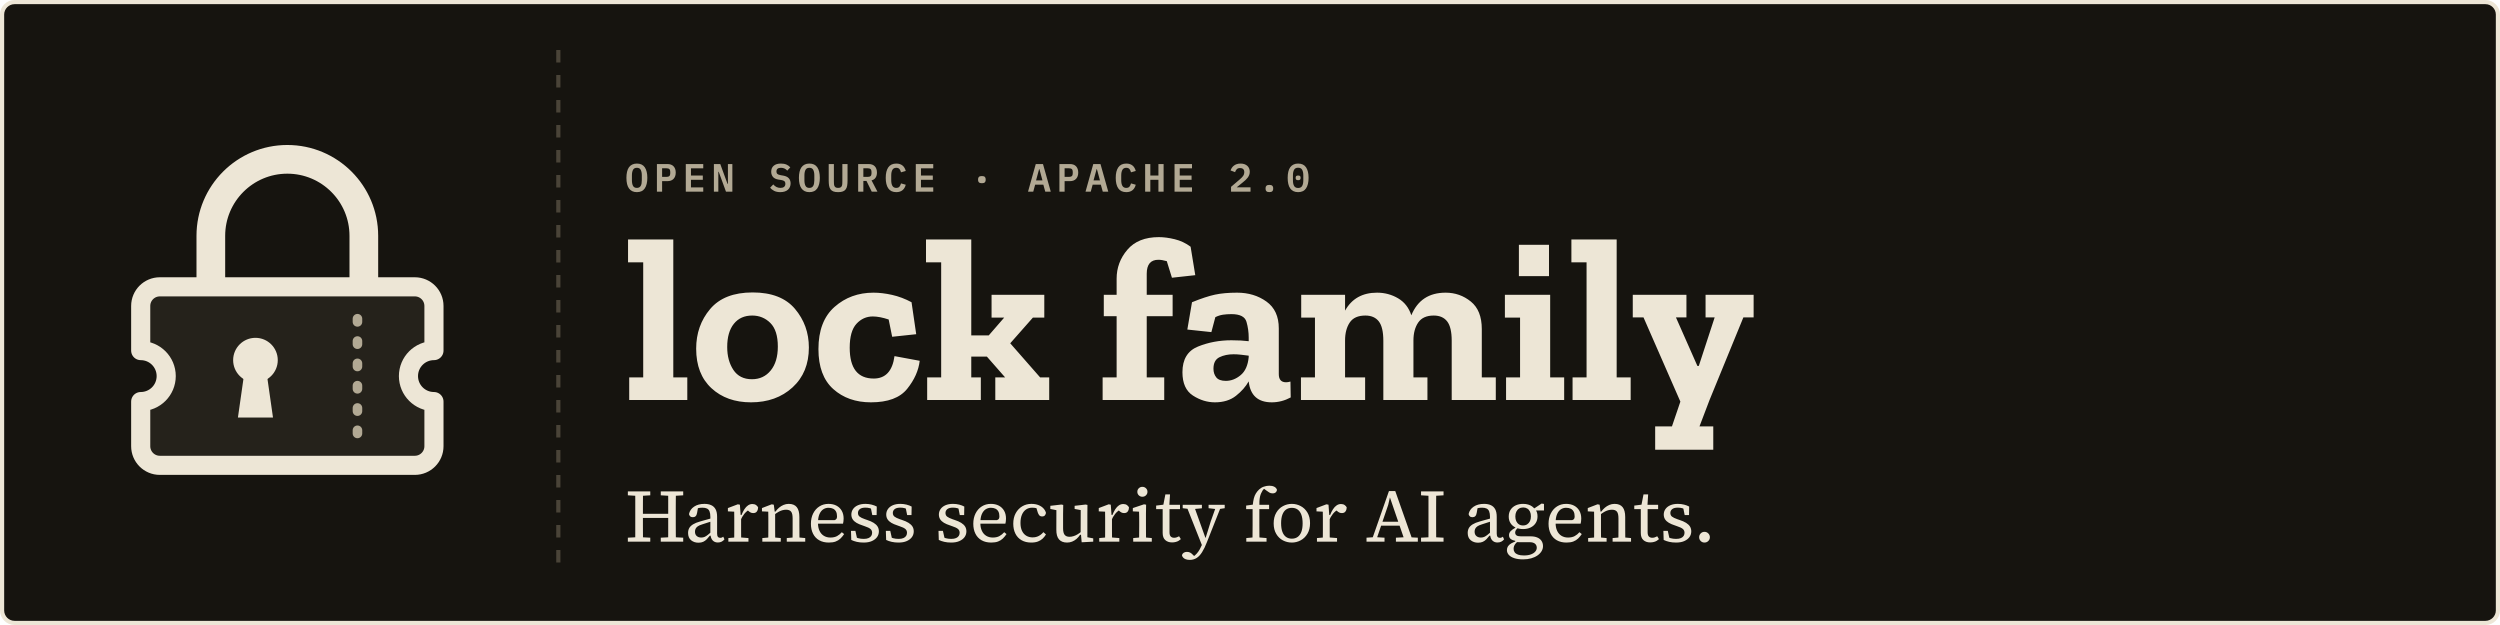
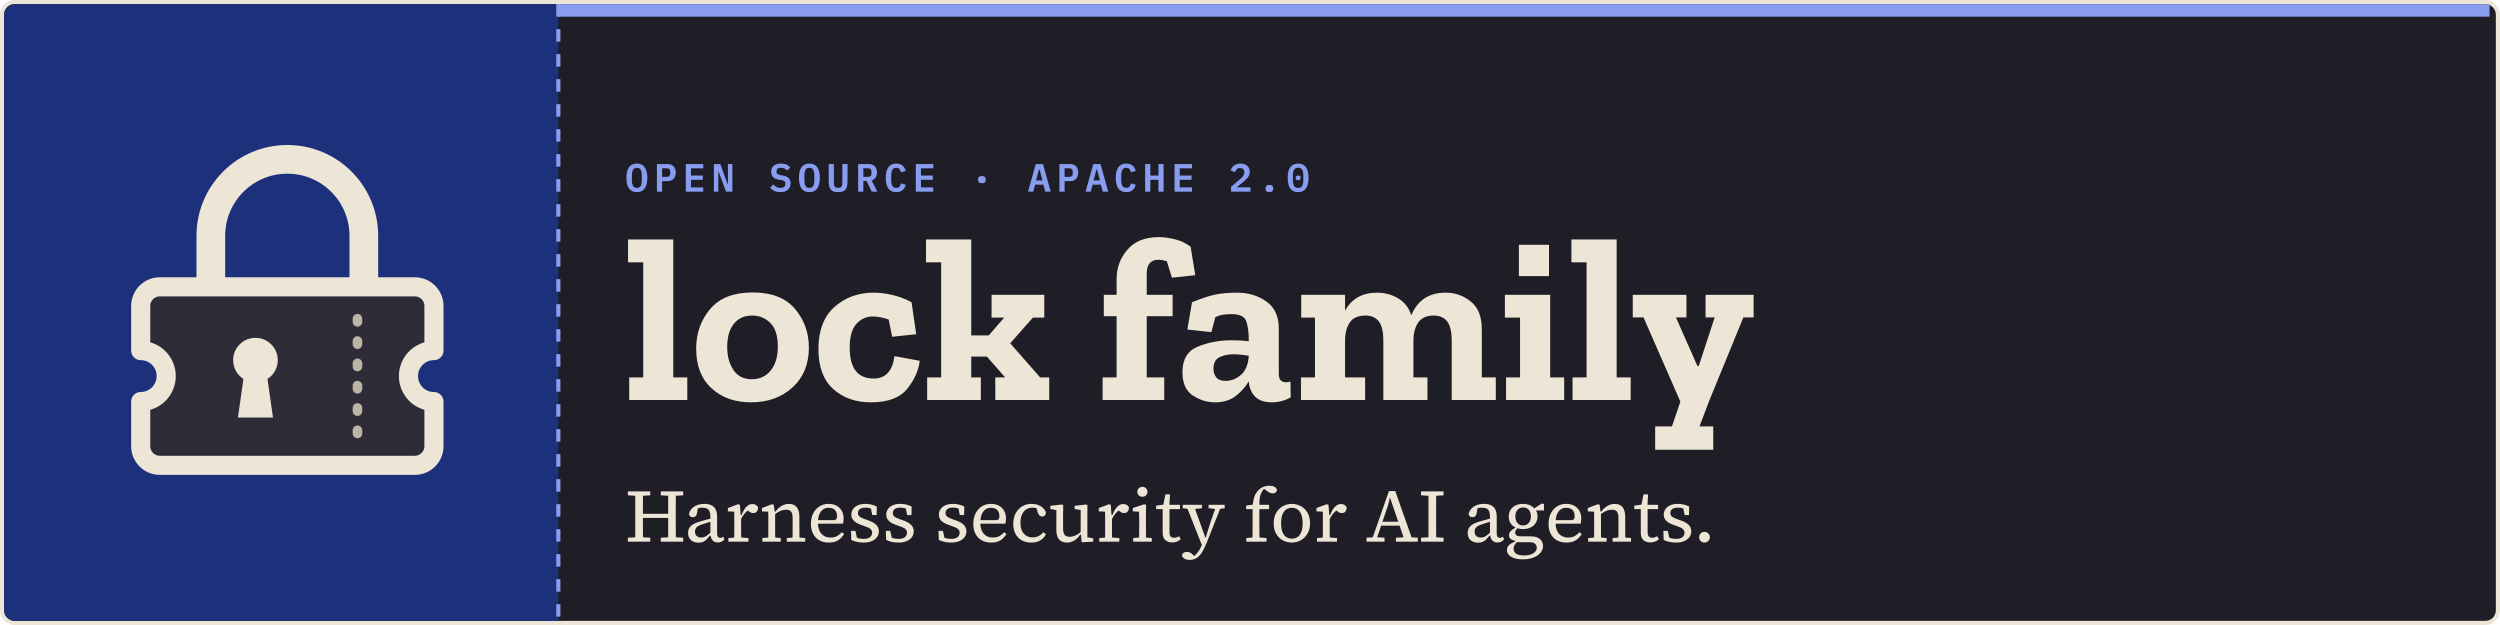
<svg xmlns="http://www.w3.org/2000/svg" viewBox="0 0 1200 300" width="1200" height="300" role="img" aria-label="lock family: Harness security for AI agents.">
-   <style>.lg .i{stroke:#ede6d6}.lg .f{fill:#ede6d6}.lg .p{fill:#25221b}.lg .d{stroke:#b2a994}</style>
-   <rect x="1" y="1" width="1198" height="298" rx="6" fill="#16140f" stroke="#ede6d6" stroke-width="2" />
-   <path d="M268 24 V276" stroke="#4a4438" stroke-width="2" stroke-dasharray="6 6" />
+   <style>.lg .i{stroke:#ede6d6}.lg .f{fill:#ede6d6}.lg .p{fill:#2f2c3a}.lg .d{stroke:#bdb5a3}</style>
+   <rect x="1" y="1" width="1198" height="298" rx="6" fill="#1f1d26" stroke="#ede6d6" stroke-width="2" />
+   <path d="M7 2 H268 V298 H7 a5 5 0 0 1 -5 -5 V7 a5 5 0 0 1 5 -5 Z" fill="#1d307c" />
+   <path d="M268 2 V298" stroke="#889cf0" stroke-width="2" stroke-dasharray="6 6" />
+   <path d="M268 5 H1195" stroke="#889cf0" stroke-width="6" />
  <g class="lg" transform="translate(40 52) scale(1.53)">
    <path class="i" d="M40 58 V40 a24 24 0 0 1 48 0 V58" fill="none" stroke-width="9" stroke-linecap="round" />
    <path class="p i" d="M24 56 H104 a6 6 0 0 1 6 6 V76 a8 8 0 0 0 0 16 V106 a6 6 0 0 1 -6 6 H24 a6 6 0 0 1 -6 -6 V92 a8 8 0 0 0 0 -16 V62 a6 6 0 0 1 6 -6 Z" stroke-width="6" stroke-linejoin="round" />
    <path class="d" d="M86 66 V102" stroke-width="3" stroke-dasharray="1 6" stroke-linecap="round" fill="none" />
    <circle class="f" cx="54" cy="79" r="7" />
    <path class="f" d="M50.5 83 L48.5 97 H59.5 L57.5 83 Z" />
  </g>
-   <path fill="#b2a994" d="M305.7 92.23Q304.41 92.23 303.46 91.76Q302.51 91.3 301.89 90.42Q301.27 89.55 300.98 88.28Q300.68 87 300.68 85.37Q300.68 83.75 300.98 82.47Q301.27 81.19 301.89 80.31Q302.51 79.44 303.46 78.98Q304.41 78.51 305.7 78.51Q308.28 78.51 309.5 80.31Q310.72 82.12 310.72 85.37Q310.72 88.62 309.5 90.42Q308.28 92.23 305.7 92.23ZM305.7 90.19Q306.37 90.19 306.82 89.94Q307.28 89.68 307.55 89.21Q307.83 88.73 307.95 88.04Q308.07 87.34 308.07 86.49V84.23Q308.07 82.52 307.55 81.53Q307.03 80.54 305.7 80.54Q304.37 80.54 303.85 81.53Q303.32 82.52 303.32 84.23V86.51Q303.32 88.22 303.85 89.21Q304.37 90.19 305.7 90.19ZM315.32 92V78.74H320.36Q322.29 78.74 323.32 79.84Q324.35 80.94 324.35 82.84Q324.35 84.74 323.32 85.84Q322.29 86.95 320.36 86.95H317.81V92ZM317.81 84.91H319.84Q320.85 84.91 321.29 84.5Q321.72 84.1 321.72 83.2V82.48Q321.72 81.59 321.29 81.18Q320.85 80.77 319.84 80.77H317.81ZM329.18 92V78.74H337.56V80.79H331.67V84.25H337.35V86.3H331.67V89.95H337.56V92ZM344.99 82.48H344.8V92H342.67V78.74H345.73L349.21 88.26H349.4V78.74H351.53V92H348.47ZM374.55 92.23Q372.84 92.23 371.63 91.64Q370.43 91.05 369.67 90.08L371.17 88.52Q371.91 89.38 372.77 89.79Q373.64 90.19 374.62 90.19Q375.76 90.19 376.37 89.68Q376.98 89.17 376.98 88.2Q376.98 87.4 376.52 86.99Q376.07 86.58 374.99 86.41L373.58 86.19Q371.74 85.86 370.96 84.85Q370.18 83.83 370.18 82.44Q370.18 80.54 371.41 79.53Q372.65 78.51 374.83 78.51Q376.39 78.51 377.52 79Q378.65 79.5 379.34 80.35L377.87 81.91Q377.34 81.28 376.6 80.91Q375.86 80.54 374.85 80.54Q372.69 80.54 372.69 82.33Q372.69 83.09 373.14 83.49Q373.6 83.89 374.7 84.08L376.09 84.32Q377.82 84.65 378.65 85.6Q379.49 86.55 379.49 88.03Q379.49 88.96 379.16 89.73Q378.84 90.5 378.22 91.06Q377.59 91.62 376.67 91.92Q375.75 92.23 374.55 92.23ZM388.5 92.23Q387.21 92.23 386.26 91.76Q385.31 91.3 384.69 90.42Q384.07 89.55 383.78 88.28Q383.48 87 383.48 85.37Q383.48 83.75 383.78 82.47Q384.07 81.19 384.69 80.31Q385.31 79.44 386.26 78.98Q387.21 78.51 388.5 78.51Q391.08 78.51 392.3 80.31Q393.52 82.12 393.52 85.37Q393.52 88.62 392.3 90.42Q391.08 92.23 388.5 92.23ZM388.5 90.19Q389.17 90.19 389.62 89.94Q390.08 89.68 390.35 89.21Q390.63 88.73 390.75 88.04Q390.88 87.34 390.88 86.49V84.23Q390.88 82.52 390.35 81.53Q389.83 80.54 388.5 80.54Q387.17 80.54 386.65 81.53Q386.12 82.52 386.12 84.23V86.51Q386.12 88.22 386.65 89.21Q387.17 90.19 388.5 90.19ZM400.27 78.74V87Q400.27 87.74 400.31 88.33Q400.36 88.92 400.56 89.33Q400.76 89.74 401.17 89.97Q401.58 90.19 402.3 90.19Q403.02 90.19 403.43 89.97Q403.84 89.74 404.04 89.33Q404.24 88.92 404.29 88.33Q404.33 87.74 404.33 87V78.74H406.82V86.62Q406.82 88.03 406.65 89.07Q406.48 90.12 405.99 90.82Q405.49 91.53 404.61 91.88Q403.73 92.23 402.3 92.23Q400.88 92.23 399.99 91.88Q399.11 91.53 398.61 90.82Q398.12 90.12 397.95 89.07Q397.78 88.03 397.78 86.62V78.74ZM414.41 92H411.92V78.74H416.95Q418.89 78.74 419.92 79.84Q420.94 80.94 420.94 82.84Q420.94 84.31 420.27 85.3Q419.6 86.3 418.34 86.57L421.17 92H418.44L415.91 86.85H414.41ZM416.44 84.91Q417.45 84.91 417.89 84.5Q418.32 84.1 418.32 83.2V82.48Q418.32 81.59 417.89 81.18Q417.45 80.77 416.44 80.77H414.41V84.91ZM430.24 92.23Q427.64 92.23 426.39 90.44Q425.15 88.66 425.15 85.37Q425.15 82.1 426.39 80.31Q427.64 78.51 430.24 78.51Q431.23 78.51 431.98 78.78Q432.73 79.04 433.28 79.51Q433.83 79.97 434.19 80.63Q434.56 81.28 434.76 82.06L432.48 82.71Q432.35 82.25 432.18 81.85Q432.01 81.45 431.75 81.16Q431.5 80.87 431.12 80.7Q430.74 80.54 430.2 80.54Q428.91 80.54 428.35 81.53Q427.79 82.52 427.79 84.23V86.51Q427.79 88.22 428.35 89.21Q428.91 90.19 430.2 90.19Q430.74 90.19 431.12 90.03Q431.5 89.87 431.75 89.58Q432.01 89.28 432.18 88.88Q432.35 88.48 432.48 88.03L434.76 88.67Q434.56 89.45 434.19 90.11Q433.83 90.77 433.28 91.23Q432.73 91.7 431.98 91.96Q431.23 92.23 430.24 92.23ZM439.58 92V78.74H447.96V80.79H442.07V84.25H447.75V86.3H442.07V89.95H447.96V92ZM471.3 87.95Q470.31 87.95 469.89 87.53Q469.48 87.12 469.48 86.51V85.94Q469.48 85.33 469.89 84.91Q470.31 84.5 471.3 84.5Q472.29 84.5 472.71 84.91Q473.12 85.33 473.12 85.94V86.51Q473.12 87.12 472.71 87.53Q472.29 87.95 471.3 87.95ZM501.73 92 500.8 88.64H496.87L495.96 92H493.45L497.17 78.74H500.63L504.37 92ZM498.92 81.19H498.77L497.3 86.6H500.38ZM508.52 92V78.74H513.56Q515.49 78.74 516.52 79.84Q517.55 80.94 517.55 82.84Q517.55 84.74 516.52 85.84Q515.49 86.95 513.56 86.95H511.01V92ZM511.01 84.91H513.04Q514.05 84.91 514.49 84.5Q514.92 84.1 514.92 83.2V82.48Q514.92 81.59 514.49 81.18Q514.05 80.77 513.04 80.77H511.01ZM529.33 92 528.4 88.64H524.47L523.56 92H521.05L524.77 78.74H528.23L531.97 92ZM526.52 81.19H526.37L524.9 86.6H527.98ZM540.64 92.23Q538.04 92.23 536.79 90.44Q535.55 88.66 535.55 85.37Q535.55 82.1 536.79 80.31Q538.04 78.51 540.64 78.51Q541.63 78.51 542.38 78.78Q543.13 79.04 543.68 79.51Q544.23 79.97 544.59 80.63Q544.96 81.28 545.16 82.06L542.88 82.71Q542.75 82.25 542.58 81.85Q542.41 81.45 542.15 81.16Q541.9 80.87 541.52 80.7Q541.14 80.54 540.6 80.54Q539.31 80.54 538.75 81.53Q538.19 82.52 538.19 84.23V86.51Q538.19 88.22 538.75 89.21Q539.31 90.19 540.6 90.19Q541.14 90.19 541.52 90.03Q541.9 89.87 542.15 89.58Q542.41 89.28 542.58 88.88Q542.75 88.48 542.88 88.03L545.16 88.67Q544.96 89.45 544.59 90.11Q544.23 90.77 543.68 91.23Q543.13 91.7 542.38 91.96Q541.63 92.23 540.64 92.23ZM556.04 86.3H552.16V92H549.67V78.74H552.16V84.25H556.04V78.74H558.53V92H556.04ZM563.78 92V78.74H572.16V80.79H566.27V84.25H571.95V86.3H566.27V89.95H572.16V92ZM600.25 92H590.9V89.68L595.16 86.05Q596.22 85.14 596.74 84.39Q597.25 83.64 597.25 82.78V82.59Q597.25 81.64 596.72 81.15Q596.18 80.66 595.23 80.66Q594.19 80.66 593.64 81.23Q593.09 81.8 592.84 82.63L590.67 81.82Q590.88 81.17 591.27 80.57Q591.66 79.97 592.24 79.52Q592.82 79.06 593.62 78.79Q594.42 78.51 595.44 78.51Q596.51 78.51 597.33 78.8Q598.16 79.1 598.73 79.62Q599.3 80.14 599.59 80.87Q599.89 81.59 599.89 82.44Q599.89 83.26 599.63 83.94Q599.38 84.63 598.92 85.25Q598.46 85.86 597.85 86.43Q597.23 87 596.51 87.57L593.62 89.91H600.25ZM609.3 92.21Q608.31 92.21 607.89 91.79Q607.48 91.37 607.48 90.77V90.19Q607.48 89.59 607.89 89.17Q608.31 88.75 609.3 88.75Q610.29 88.75 610.71 89.17Q611.12 89.59 611.12 90.19V90.77Q611.12 91.37 610.71 91.79Q610.29 92.21 609.3 92.21ZM623.1 92.23Q621.81 92.23 620.86 91.76Q619.91 91.3 619.29 90.42Q618.67 89.55 618.38 88.28Q618.08 87 618.08 85.37Q618.08 83.75 618.38 82.47Q618.67 81.19 619.29 80.31Q619.91 79.44 620.86 78.98Q621.81 78.51 623.1 78.51Q625.68 78.51 626.9 80.31Q628.12 82.12 628.12 85.37Q628.12 88.62 626.9 90.42Q625.68 92.23 623.1 92.23ZM623.1 90.23Q624.47 90.23 625.03 89.25Q625.59 88.28 625.59 86.55V84.19Q625.59 82.46 625.03 81.48Q624.47 80.5 623.1 80.5Q621.73 80.5 621.17 81.48Q620.61 82.46 620.61 84.19V86.55Q620.61 88.28 621.17 89.25Q621.73 90.23 623.1 90.23ZM623.1 86.49Q622.44 86.49 622.18 86.22Q621.92 85.96 621.92 85.58V85.16Q621.92 84.78 622.18 84.51Q622.44 84.25 623.1 84.25Q623.77 84.25 624.02 84.51Q624.28 84.78 624.28 85.16V85.58Q624.28 85.96 624.02 86.22Q623.77 86.49 623.1 86.49Z" />
+   <path fill="#889cf0" d="M305.7 92.23Q304.41 92.23 303.46 91.76Q302.51 91.3 301.89 90.42Q301.27 89.55 300.98 88.28Q300.68 87 300.68 85.37Q300.68 83.75 300.98 82.47Q301.27 81.19 301.89 80.31Q302.51 79.44 303.46 78.98Q304.41 78.51 305.7 78.51Q308.28 78.51 309.5 80.31Q310.72 82.12 310.72 85.37Q310.72 88.62 309.5 90.42Q308.28 92.23 305.7 92.23ZM305.7 90.19Q306.37 90.19 306.82 89.94Q307.28 89.68 307.55 89.21Q307.83 88.73 307.95 88.04Q308.07 87.34 308.07 86.49V84.23Q308.07 82.52 307.55 81.53Q307.03 80.54 305.7 80.54Q304.37 80.54 303.85 81.53Q303.32 82.52 303.32 84.23V86.51Q303.32 88.22 303.85 89.21Q304.37 90.19 305.7 90.19ZM315.32 92V78.74H320.36Q322.29 78.74 323.32 79.84Q324.35 80.94 324.35 82.84Q324.35 84.74 323.32 85.84Q322.29 86.95 320.36 86.95H317.81V92ZM317.81 84.91H319.84Q320.85 84.91 321.29 84.5Q321.72 84.1 321.72 83.2V82.48Q321.72 81.59 321.29 81.18Q320.85 80.77 319.84 80.77H317.81ZM329.18 92V78.74H337.56V80.79H331.67V84.25H337.35V86.3H331.67V89.95H337.56V92ZM344.99 82.48H344.8V92H342.67V78.74H345.73L349.21 88.26H349.4V78.74H351.53V92H348.47ZM374.55 92.23Q372.84 92.23 371.63 91.64Q370.43 91.05 369.67 90.08L371.17 88.52Q371.91 89.38 372.77 89.79Q373.64 90.19 374.62 90.19Q375.76 90.19 376.37 89.68Q376.98 89.17 376.98 88.2Q376.98 87.4 376.52 86.99Q376.07 86.58 374.99 86.41L373.58 86.19Q371.74 85.86 370.96 84.85Q370.18 83.83 370.18 82.44Q370.18 80.54 371.41 79.53Q372.65 78.51 374.83 78.51Q376.39 78.51 377.52 79Q378.65 79.5 379.34 80.35L377.87 81.91Q377.34 81.28 376.6 80.91Q375.86 80.54 374.85 80.54Q372.69 80.54 372.69 82.33Q372.69 83.09 373.14 83.49Q373.6 83.89 374.7 84.08L376.09 84.32Q377.82 84.65 378.65 85.6Q379.49 86.55 379.49 88.03Q379.49 88.96 379.16 89.73Q378.84 90.5 378.22 91.06Q377.59 91.62 376.67 91.92Q375.75 92.23 374.55 92.23ZM388.5 92.23Q387.21 92.23 386.26 91.76Q385.31 91.3 384.69 90.42Q384.07 89.55 383.78 88.28Q383.48 87 383.48 85.37Q383.48 83.75 383.78 82.47Q384.07 81.19 384.69 80.31Q385.31 79.44 386.26 78.98Q387.21 78.51 388.5 78.51Q391.08 78.51 392.3 80.31Q393.52 82.12 393.52 85.37Q393.52 88.62 392.3 90.42Q391.08 92.23 388.5 92.23ZM388.5 90.19Q389.17 90.19 389.62 89.94Q390.08 89.68 390.35 89.21Q390.63 88.73 390.75 88.04Q390.88 87.34 390.88 86.49V84.23Q390.88 82.52 390.35 81.53Q389.83 80.54 388.5 80.54Q387.17 80.54 386.65 81.53Q386.12 82.52 386.12 84.23V86.51Q386.12 88.22 386.65 89.21Q387.17 90.19 388.5 90.19ZM400.27 78.74V87Q400.27 87.74 400.31 88.33Q400.36 88.92 400.56 89.33Q400.76 89.74 401.17 89.97Q401.58 90.19 402.3 90.19Q403.02 90.19 403.43 89.97Q403.84 89.74 404.04 89.33Q404.24 88.92 404.29 88.33Q404.33 87.74 404.33 87V78.74H406.82V86.62Q406.82 88.03 406.65 89.07Q406.48 90.12 405.99 90.82Q405.49 91.53 404.61 91.88Q403.73 92.23 402.3 92.23Q400.88 92.23 399.99 91.88Q399.11 91.53 398.61 90.82Q398.12 90.12 397.95 89.07Q397.78 88.03 397.78 86.62V78.74ZM414.41 92H411.92V78.74H416.95Q418.89 78.74 419.92 79.84Q420.94 80.94 420.94 82.84Q420.94 84.31 420.27 85.3Q419.6 86.3 418.34 86.57L421.17 92H418.44L415.91 86.85H414.41ZM416.44 84.91Q417.45 84.91 417.89 84.5Q418.32 84.1 418.32 83.2V82.48Q418.32 81.59 417.89 81.18Q417.45 80.77 416.44 80.77H414.41V84.91ZM430.24 92.23Q427.64 92.23 426.39 90.44Q425.15 88.66 425.15 85.37Q425.15 82.1 426.39 80.31Q427.64 78.51 430.24 78.51Q431.23 78.51 431.98 78.78Q432.73 79.04 433.28 79.51Q433.83 79.97 434.19 80.63Q434.56 81.28 434.76 82.06L432.48 82.71Q432.35 82.25 432.18 81.85Q432.01 81.45 431.75 81.16Q431.5 80.87 431.12 80.7Q430.74 80.54 430.2 80.54Q428.91 80.54 428.35 81.53Q427.79 82.52 427.79 84.23V86.51Q427.79 88.22 428.35 89.21Q428.91 90.19 430.2 90.19Q430.74 90.19 431.12 90.03Q431.5 89.87 431.75 89.58Q432.01 89.28 432.18 88.88Q432.35 88.48 432.48 88.03L434.76 88.67Q434.56 89.45 434.19 90.11Q433.83 90.77 433.28 91.23Q432.73 91.7 431.98 91.96Q431.23 92.23 430.24 92.23ZM439.58 92V78.74H447.96V80.79H442.07V84.25H447.75V86.3H442.07V89.95H447.96V92ZM471.3 87.95Q470.31 87.95 469.89 87.53Q469.48 87.12 469.48 86.51V85.94Q469.48 85.33 469.89 84.91Q470.31 84.5 471.3 84.5Q472.29 84.5 472.71 84.91Q473.12 85.33 473.12 85.94V86.51Q473.12 87.12 472.71 87.53Q472.29 87.95 471.3 87.95ZM501.73 92 500.8 88.64H496.87L495.96 92H493.45L497.17 78.74H500.63L504.37 92ZM498.92 81.19H498.77L497.3 86.6H500.38ZM508.52 92V78.74H513.56Q515.49 78.74 516.52 79.84Q517.55 80.94 517.55 82.84Q517.55 84.74 516.52 85.84Q515.49 86.95 513.56 86.95H511.01V92ZM511.01 84.91H513.04Q514.05 84.91 514.49 84.5Q514.92 84.1 514.92 83.2V82.48Q514.92 81.59 514.49 81.18Q514.05 80.77 513.04 80.77H511.01ZM529.33 92 528.4 88.64H524.47L523.56 92H521.05L524.77 78.74H528.23L531.97 92ZM526.52 81.19H526.37L524.9 86.6H527.98ZM540.64 92.23Q538.04 92.23 536.79 90.44Q535.55 88.66 535.55 85.37Q535.55 82.1 536.79 80.31Q538.04 78.51 540.64 78.51Q541.63 78.51 542.38 78.78Q543.13 79.04 543.68 79.51Q544.23 79.97 544.59 80.63Q544.96 81.28 545.16 82.06L542.88 82.71Q542.75 82.25 542.58 81.85Q542.41 81.45 542.15 81.16Q541.9 80.87 541.52 80.7Q541.14 80.54 540.6 80.54Q539.31 80.54 538.75 81.53Q538.19 82.52 538.19 84.23V86.51Q538.19 88.22 538.75 89.21Q539.31 90.19 540.6 90.19Q541.14 90.19 541.52 90.03Q541.9 89.87 542.15 89.58Q542.41 89.28 542.58 88.88Q542.75 88.48 542.88 88.03L545.16 88.67Q544.96 89.45 544.59 90.11Q544.23 90.77 543.68 91.23Q543.13 91.7 542.38 91.96Q541.63 92.23 540.64 92.23ZM556.04 86.3H552.16V92H549.67V78.74H552.16V84.25H556.04V78.74H558.53V92H556.04ZM563.78 92V78.74H572.16V80.79H566.27V84.25H571.95V86.3H566.27V89.95H572.16V92ZM600.25 92H590.9V89.68L595.16 86.05Q596.22 85.14 596.74 84.39Q597.25 83.64 597.25 82.78V82.59Q597.25 81.64 596.72 81.15Q596.18 80.66 595.23 80.66Q594.19 80.66 593.64 81.23Q593.09 81.8 592.84 82.63L590.67 81.82Q590.88 81.17 591.27 80.57Q591.66 79.97 592.24 79.52Q592.82 79.06 593.62 78.79Q594.42 78.51 595.44 78.51Q596.51 78.51 597.33 78.8Q598.16 79.1 598.73 79.62Q599.3 80.14 599.59 80.87Q599.89 81.59 599.89 82.44Q599.89 83.26 599.63 83.94Q599.38 84.63 598.92 85.25Q598.46 85.86 597.85 86.43Q597.23 87 596.51 87.57L593.62 89.91H600.25ZM609.3 92.21Q608.31 92.21 607.89 91.79Q607.48 91.37 607.48 90.77V90.19Q607.48 89.59 607.89 89.17Q608.31 88.75 609.3 88.75Q610.29 88.75 610.71 89.17Q611.12 89.59 611.12 90.19V90.77Q611.12 91.37 610.71 91.79Q610.29 92.21 609.3 92.21ZM623.1 92.23Q621.81 92.23 620.86 91.76Q619.91 91.3 619.29 90.42Q618.67 89.55 618.38 88.28Q618.08 87 618.08 85.37Q618.08 83.75 618.38 82.47Q618.67 81.19 619.29 80.31Q619.91 79.44 620.86 78.98Q621.81 78.51 623.1 78.51Q625.68 78.51 626.9 80.31Q628.12 82.12 628.12 85.37Q628.12 88.62 626.9 90.42Q625.68 92.23 623.1 92.23ZM623.1 90.23Q624.47 90.23 625.03 89.25Q625.59 88.28 625.59 86.55V84.19Q625.59 82.46 625.03 81.48Q624.47 80.5 623.1 80.5Q621.73 80.5 621.17 81.48Q620.61 82.46 620.61 84.19V86.55Q620.61 88.28 621.17 89.25Q621.73 90.23 623.1 90.23ZM623.1 86.49Q622.44 86.49 622.18 86.22Q621.92 85.96 621.92 85.58V85.16Q621.92 84.78 622.18 84.51Q622.44 84.25 623.1 84.25Q623.77 84.25 624.02 84.51Q624.28 84.78 624.28 85.16V85.58Q624.28 85.96 624.02 86.22Q623.77 86.49 623.1 86.49Z" />
  <path fill="#ede6d6" d="M329.9 192H302.02V181.14H308.74V125.92H301.46V114.94H323.18V181.14H329.9ZM388.26 166.8Q388.26 178.78 380.42 185.95Q372.58 193.12 360.48 193.12Q348.83 193.12 341.5 186.34Q334.16 179.57 334.16 167.36Q334.16 156.27 340.88 148.32Q347.6 140.37 361.26 140.37Q374.93 140.37 381.59 148.26Q388.26 156.16 388.26 166.8ZM373.36 166.35Q373.36 158.62 369.78 155.04Q366.19 151.46 361.04 151.46Q355.44 151.46 352.25 155.43Q349.06 159.41 349.06 166.58Q349.06 173.07 352.02 177.55Q354.99 182.03 360.93 182.03Q366.53 182.03 369.94 177.83Q373.36 173.63 373.36 166.35ZM441.46 173.18Q440.67 180.13 435.46 186.62Q430.26 193.12 418.05 193.12Q407.07 193.12 399.96 186.74Q392.85 180.35 392.85 167.58Q392.85 154.14 400.58 147.31Q408.3 140.48 419.28 140.48Q423.42 140.48 428.18 141.54Q432.94 142.61 437.54 145.07L439.78 160.42L428.24 161.65L426.56 153.36Q422.19 151.9 418.94 151.9Q414.35 151.9 411.1 155.43Q407.86 158.96 407.86 166.91Q407.86 181.7 419.39 181.7Q427.9 181.7 429.36 170.94ZM503.62 192H477.74V181.14H482.45L473.71 171.17H466.21V181.14H470.8V192H445.04V181.14H451.76V125.92H444.48V114.94H466.21V160.98H474.61L482 152.46H475.95V141.49H501.26V152.46H495.78L484.91 164.78L499.25 181.14H503.62ZM556.26 113.82Q559.73 113.82 563.87 114.83Q568.02 115.84 571.49 118.42L573.73 132.08L562.53 133.31L560.06 125.36Q557.71 124.69 556.03 124.69Q550.43 124.69 550.43 131.41V141.49H562.86V151.79H550.43V181.14H558.83V192H529.26V181.14H535.98V151.79H529.82V141.49H535.98V133.76Q535.98 125.92 541.14 119.87Q546.29 113.82 556.26 113.82ZM572.16 145.07Q578.77 142.38 583.19 141.43Q587.62 140.48 593.78 140.48Q601.95 140.48 607.89 144.74Q613.82 148.99 613.82 157.62V179.57Q613.82 183.49 617.3 183.49Q618.3 183.49 619.42 183.15L619.54 190.77Q615.17 193.12 610.46 193.12Q600.5 193.12 599.38 183.15V183.04Q597.25 186.85 593.27 189.98Q589.3 193.12 583.14 193.12Q577.65 193.12 572.61 189.87Q567.57 186.62 567.57 178.67Q567.57 169.38 575.02 166.35Q582.46 163.33 591.09 163.33Q595.9 163.33 599.38 163.78V162.1Q599.38 158.18 598.31 154.48Q597.25 150.78 591.09 150.78Q588.85 150.78 587 151.06Q585.15 151.34 583.36 152.24L581.46 159.41L569.92 158.18ZM599.38 171.39V170.72Q597.58 170.5 595.74 170.27Q593.89 170.05 592.1 170.05Q588.29 170.05 585.38 171.45Q582.46 172.85 582.46 176.99Q582.46 179.46 583.81 181.14Q585.15 182.82 588.4 182.82Q592.21 182.82 595.51 180.07Q598.82 177.33 599.38 171.39ZM717.98 192H696.82V163.55Q696.82 157.06 694.63 154.26Q692.45 151.46 688.19 151.46Q683.04 151.46 680.74 154.82Q678.45 158.18 678.45 163.44V181.14H685.17V192H664V163.55Q664 157.06 661.82 154.26Q659.63 151.46 655.38 151.46Q650.11 151.46 647.87 154.82Q645.63 158.18 645.63 163.44V181.14H655.26V192H624.46V181.14H631.18V152.46H624.58V141.49H645.63V149.1Q650.45 140.48 660.98 140.48Q666.46 140.48 671.06 143.17Q675.65 145.86 677.44 151.34Q681.92 140.48 693.9 140.48Q700.74 140.48 706 144.74Q711.26 148.99 711.26 157.95V181.14H717.98ZM729.07 132.53V117.52H743.52V132.53ZM750.8 192H722.91V181.14H729.63V152.46H722.35V141.49H744.08V181.14H750.8ZM782.72 192H754.83V181.14H761.55V125.92H754.27V114.94H776V181.14H782.72ZM841.74 152.35H836.82L820.58 192L815.76 204.66H822.37V215.86H794.48V204.66H802.54L806.58 192.78L788.88 152.35H783.73V141.49H809.49V152.35H804.45L814.75 175.65H815.42L823.04 152.35H818.67V141.49H841.74Z" />
  <path fill="#ede6d6" d="M301.37 260V258.09L306.19 257.84H307.34L312.13 258.09V260ZM304.9 260Q304.93 258.13 304.93 256.27Q304.93 254.42 304.93 252.55Q304.93 250.68 304.93 248.8V247.04Q304.93 245.17 304.93 243.31Q304.93 241.46 304.93 239.59Q304.93 237.72 304.9 235.88H308.64Q308.64 237.72 308.62 239.57Q308.6 241.42 308.6 243.3Q308.6 245.17 308.6 247.04V248.26Q308.6 250.32 308.6 252.3Q308.6 254.28 308.62 256.18Q308.64 258.09 308.64 260ZM306.88 248.62V246.64H322.46V248.62ZM317.17 260V258.09L322 257.84H323.15L327.94 258.09V260ZM320.7 260Q320.74 258.09 320.74 256.2Q320.74 254.31 320.74 252.33Q320.74 250.35 320.74 248.26V247.04Q320.74 245.17 320.74 243.31Q320.74 241.46 320.74 239.59Q320.74 237.72 320.7 235.88H324.44Q324.41 237.72 324.39 239.57Q324.37 241.42 324.37 243.3Q324.37 245.17 324.37 247.04V248.8Q324.37 250.64 324.37 252.51Q324.37 254.38 324.39 256.26Q324.41 258.13 324.44 260ZM301.37 237.75V235.88H312.13V237.75L307.34 238.04H306.19ZM317.17 237.75V235.88H327.94V237.75L323.15 238.04H322ZM335.24 260.5Q333.19 260.5 331.73 259.32Q330.28 258.13 330.28 255.82Q330.28 254.49 330.83 253.48Q331.39 252.48 332.67 251.68Q333.95 250.89 336.14 250.28Q337.19 249.96 338.21 249.69Q339.24 249.42 340.27 249.13Q341.29 248.84 342.3 248.55V250.03Q341 250.42 339.71 250.84Q338.41 251.25 337.12 251.68Q335.64 252.12 334.88 252.67Q334.13 253.23 333.86 253.86Q333.59 254.49 333.59 255.21Q333.59 256.54 334.42 257.28Q335.24 258.02 336.61 258.02Q337.51 258.02 338.23 257.7Q338.95 257.37 339.78 256.71Q340.61 256.04 341.72 255.07L341.98 257.12H340.72Q340 258.06 339.26 258.83Q338.52 259.6 337.57 260.05Q336.61 260.5 335.24 260.5ZM344.57 260.4Q343.02 260.4 342.07 259.39Q341.11 258.38 341.04 256.4L340.97 256.33V248.08Q340.97 246.43 340.57 245.46Q340.18 244.48 339.33 244.09Q338.48 243.69 337.19 243.69Q336.29 243.69 335.46 243.84Q334.63 243.98 333.73 244.38L335.17 242.94L334.6 246.18Q334.42 247.26 333.91 247.76Q333.41 248.26 332.58 248.26Q331.72 248.26 331.27 247.81Q330.82 247.36 330.71 246.75Q331.18 244.52 333.16 243.19Q335.14 241.86 338.12 241.86Q340 241.86 341.36 242.47Q342.73 243.08 343.47 244.43Q344.21 245.78 344.21 248.08V256.08Q344.21 257.19 344.6 257.68Q345 258.16 345.72 258.16Q346.19 258.16 346.53 258Q346.87 257.84 347.16 257.62L347.74 258.88Q347.2 259.57 346.42 259.98Q345.65 260.4 344.57 260.4ZM349.61 260V258.27L353.68 257.91H354.68L359.26 258.27V260ZM352.42 260Q352.42 258.92 352.43 257.59Q352.45 256.26 352.45 254.85Q352.45 253.45 352.45 252.26V250.39Q352.45 249.45 352.45 248.66Q352.45 247.87 352.43 247.13Q352.42 246.39 352.42 245.6L349.39 245.46V243.87L354.14 242.07L355.15 242.25L355.51 247.15L355.73 247.18V252.26Q355.73 253.45 355.73 254.85Q355.73 256.26 355.75 257.59Q355.76 258.92 355.76 260ZM355.4 249.88 355.12 247.22H355.91Q356.56 245.6 357.33 244.41Q358.1 243.22 359.06 242.58Q360.01 241.93 361.16 241.93Q362.24 241.93 362.95 242.45Q363.65 242.97 363.9 243.58Q363.86 244.7 363.31 245.49Q362.75 246.28 361.56 246.28Q360.8 246.28 360.25 245.98Q359.69 245.67 359.22 245.24L358.39 244.45L360.26 244.3Q358.46 245.17 357.29 246.63Q356.12 248.08 355.4 249.88ZM365.92 260V258.27L369.98 257.91H370.96L374.77 258.27V260ZM368.76 260Q368.76 258.92 368.78 257.59Q368.8 256.26 368.8 254.85Q368.8 253.45 368.8 252.26V250.39Q368.8 249.45 368.8 248.66Q368.8 247.87 368.78 247.13Q368.76 246.39 368.76 245.6L365.74 245.46V243.87L370.42 242.07L371.42 242.25L371.93 246.14H372.07V252.26Q372.07 253.45 372.07 254.85Q372.07 256.26 372.09 257.59Q372.11 258.92 372.11 260ZM377.65 260V258.27L381.65 257.91H382.62L386.51 258.27V260ZM380.42 260Q380.42 258.92 380.44 257.59Q380.46 256.26 380.46 254.87Q380.46 253.48 380.46 252.26V248.77Q380.46 246.5 379.72 245.58Q378.98 244.66 377.33 244.66Q376.39 244.66 375.46 244.93Q374.52 245.2 373.57 245.76Q372.61 246.32 371.6 247.11L371.35 245.56H372.22Q372.97 244.52 373.94 243.69Q374.92 242.86 376.1 242.36Q377.29 241.86 378.59 241.86Q381.18 241.86 382.44 243.42Q383.7 244.99 383.7 248.19V252.26Q383.7 253.48 383.72 254.87Q383.74 256.26 383.74 257.59Q383.74 258.92 383.77 260ZM397.85 260.43Q395.15 260.43 393.22 259.33Q391.3 258.24 390.27 256.2Q389.24 254.17 389.24 251.4Q389.24 248.59 390.32 246.45Q391.4 244.3 393.31 243.08Q395.22 241.86 397.67 241.86Q399.86 241.86 401.48 242.7Q403.1 243.55 404.02 245.13Q404.94 246.72 404.94 248.91Q404.94 249.6 404.85 250.26Q404.76 250.93 404.65 251.36H391.15V249.67H400.58Q401.34 249.42 401.56 248.95Q401.77 248.48 401.77 247.87Q401.77 246.46 401.29 245.55Q400.8 244.63 399.88 244.18Q398.96 243.73 397.67 243.73Q396.3 243.73 395.15 244.48Q394 245.24 393.31 246.84Q392.63 248.44 392.63 251.04Q392.63 253.23 393.37 254.8Q394.1 256.36 395.45 257.19Q396.8 258.02 398.6 258.02Q400.51 258.02 401.79 257.32Q403.07 256.62 404.08 255.46L405.19 256.36Q404.4 257.55 403.43 258.49Q402.46 259.42 401.12 259.93Q399.79 260.43 397.85 260.43ZM414.55 260.43Q412.75 260.43 411.28 260.09Q409.8 259.75 408.61 259.17L408.47 254.82H410.59L411.56 259.21H409.84V257.41Q410.7 257.98 411.92 258.33Q413.15 258.67 414.59 258.67Q416.03 258.67 416.91 258.27Q417.79 257.88 418.21 257.21Q418.62 256.54 418.62 255.75Q418.62 254.56 417.79 253.88Q416.96 253.2 415.16 252.62L413.98 252.19Q412.28 251.65 411.1 250.95Q409.91 250.24 409.28 249.27Q408.65 248.3 408.65 246.97Q408.65 245.53 409.46 244.36Q410.27 243.19 411.8 242.52Q413.33 241.86 415.42 241.86Q417 241.86 418.4 242.22Q419.81 242.58 420.85 243.15L420.78 247.22H418.69L417.9 243.3H419.38V244.77Q418.51 244.2 417.52 243.93Q416.53 243.66 415.42 243.66Q413.58 243.66 412.7 244.38Q411.82 245.1 411.82 246.21Q411.82 247.33 412.59 247.96Q413.36 248.59 415.24 249.24L416.17 249.56Q418.08 250.17 419.36 250.96Q420.64 251.76 421.25 252.75Q421.86 253.74 421.86 255.07Q421.86 256.58 421 257.79Q420.13 258.99 418.51 259.71Q416.89 260.43 414.55 260.43ZM431.29 260.43Q429.49 260.43 428.02 260.09Q426.54 259.75 425.35 259.17L425.21 254.82H427.33L428.3 259.21H426.58V257.41Q427.44 257.98 428.66 258.33Q429.89 258.67 431.33 258.67Q432.77 258.67 433.65 258.27Q434.53 257.88 434.95 257.21Q435.36 256.54 435.36 255.75Q435.36 254.56 434.53 253.88Q433.7 253.2 431.9 252.62L430.72 252.19Q429.02 251.65 427.84 250.95Q426.65 250.24 426.02 249.27Q425.39 248.3 425.39 246.97Q425.39 245.53 426.2 244.36Q427.01 243.19 428.54 242.52Q430.07 241.86 432.16 241.86Q433.74 241.86 435.14 242.22Q436.55 242.58 437.59 243.15L437.52 247.22H435.43L434.64 243.3H436.12V244.77Q435.25 244.2 434.26 243.93Q433.27 243.66 432.16 243.66Q430.32 243.66 429.44 244.38Q428.56 245.1 428.56 246.21Q428.56 247.33 429.33 247.96Q430.1 248.59 431.98 249.24L432.91 249.56Q434.82 250.17 436.1 250.96Q437.38 251.76 437.99 252.75Q438.6 253.74 438.6 255.07Q438.6 256.58 437.74 257.79Q436.87 258.99 435.25 259.71Q433.63 260.43 431.29 260.43ZM456.56 260.43Q454.76 260.43 453.29 260.09Q451.81 259.75 450.62 259.17L450.48 254.82H452.6L453.58 259.21H451.85V257.41Q452.71 257.98 453.94 258.33Q455.16 258.67 456.6 258.67Q458.04 258.67 458.92 258.27Q459.8 257.88 460.22 257.21Q460.63 256.54 460.63 255.75Q460.63 254.56 459.8 253.88Q458.98 253.2 457.18 252.62L455.99 252.19Q454.3 251.65 453.11 250.95Q451.92 250.24 451.29 249.27Q450.66 248.3 450.66 246.97Q450.66 245.53 451.47 244.36Q452.28 243.19 453.81 242.52Q455.34 241.86 457.43 241.86Q459.01 241.86 460.42 242.22Q461.82 242.58 462.86 243.15L462.79 247.22H460.7L459.91 243.3H461.39V244.77Q460.52 244.2 459.53 243.93Q458.54 243.66 457.43 243.66Q455.59 243.66 454.71 244.38Q453.83 245.1 453.83 246.21Q453.83 247.33 454.6 247.96Q455.38 248.59 457.25 249.24L458.18 249.56Q460.09 250.17 461.37 250.96Q462.65 251.76 463.26 252.75Q463.87 253.74 463.87 255.07Q463.87 256.58 463.01 257.79Q462.14 258.99 460.52 259.71Q458.9 260.43 456.56 260.43ZM475.79 260.43Q473.09 260.43 471.16 259.33Q469.24 258.24 468.21 256.2Q467.18 254.17 467.18 251.4Q467.18 248.59 468.26 246.45Q469.34 244.3 471.25 243.08Q473.16 241.86 475.61 241.86Q477.8 241.86 479.42 242.7Q481.04 243.55 481.96 245.13Q482.88 246.72 482.88 248.91Q482.88 249.6 482.79 250.26Q482.7 250.93 482.59 251.36H469.09V249.67H478.52Q479.28 249.42 479.5 248.95Q479.71 248.48 479.71 247.87Q479.71 246.46 479.23 245.55Q478.74 244.63 477.82 244.18Q476.9 243.73 475.61 243.73Q474.24 243.73 473.09 244.48Q471.94 245.24 471.25 246.84Q470.57 248.44 470.57 251.04Q470.57 253.23 471.31 254.8Q472.04 256.36 473.39 257.19Q474.74 258.02 476.54 258.02Q478.45 258.02 479.73 257.32Q481.01 256.62 482.02 255.46L483.13 256.36Q482.34 257.55 481.37 258.49Q480.4 259.42 479.06 259.93Q477.73 260.43 475.79 260.43ZM494.98 260.43Q492.31 260.43 490.37 259.32Q488.42 258.2 487.4 256.17Q486.37 254.13 486.37 251.36Q486.37 248.48 487.52 246.36Q488.68 244.23 490.66 243.04Q492.64 241.86 495.05 241.86Q497.03 241.86 498.49 242.45Q499.94 243.04 500.86 244.03Q501.78 245.02 502.07 246.21Q501.92 246.97 501.49 247.44Q501.06 247.9 500.27 247.9Q499.33 247.9 498.86 247.35Q498.4 246.79 498.14 246.03L497.14 242.72L499.22 244.56Q498.4 244.16 497.48 243.93Q496.56 243.69 495.41 243.69Q493.75 243.69 492.49 244.56Q491.23 245.42 490.53 247.06Q489.83 248.7 489.83 251Q489.83 253.3 490.58 254.85Q491.34 256.4 492.65 257.17Q493.97 257.95 495.66 257.95Q496.85 257.95 497.77 257.62Q498.68 257.3 499.44 256.74Q500.2 256.18 500.84 255.43L502.07 256.54Q501.42 257.62 500.5 258.51Q499.58 259.39 498.25 259.91Q496.92 260.43 494.98 260.43ZM512.18 260.43Q509.66 260.43 508.33 258.92Q507 257.41 507.04 254.17L507.07 243.87L508.19 245.1L504.16 244.3V242.79L509.45 242.18L510.35 242.36L510.28 246.72V253.59Q510.28 255.79 511.03 256.72Q511.79 257.66 513.37 257.66Q514.31 257.66 515.3 257.35Q516.29 257.05 517.26 256.45Q518.23 255.86 519.17 255.07L519.46 256.69H518.45Q517.69 257.84 516.72 258.69Q515.75 259.53 514.61 259.98Q513.48 260.43 512.18 260.43ZM519.2 260.29 518.84 256.22 518.7 256.18 518.74 244.84 515.82 244.3V242.79L521.08 242.18L521.98 242.36L521.94 246.72V257.88L524.75 258.42V260ZM527.63 260V258.27L531.7 257.91H532.7L537.28 258.27V260ZM530.44 260Q530.44 258.92 530.45 257.59Q530.47 256.26 530.47 254.85Q530.47 253.45 530.47 252.26V250.39Q530.47 249.45 530.47 248.66Q530.47 247.87 530.45 247.13Q530.44 246.39 530.44 245.6L527.41 245.46V243.87L532.16 242.07L533.17 242.25L533.53 247.15L533.75 247.18V252.26Q533.75 253.45 533.75 254.85Q533.75 256.26 533.77 257.59Q533.78 258.92 533.78 260ZM533.42 249.88 533.14 247.22H533.93Q534.58 245.6 535.35 244.41Q536.12 243.22 537.08 242.58Q538.03 241.93 539.18 241.93Q540.26 241.93 540.97 242.45Q541.67 242.97 541.92 243.58Q541.88 244.7 541.33 245.49Q540.77 246.28 539.58 246.28Q538.82 246.28 538.27 245.98Q537.71 245.67 537.24 245.24L536.41 244.45L538.28 244.3Q536.48 245.17 535.31 246.63Q534.14 248.08 533.42 249.88ZM543.94 260V258.27L547.97 257.91H548.98L552.86 258.27V260ZM546.74 260Q546.78 258.92 546.78 257.59Q546.78 256.26 546.8 254.85Q546.82 253.45 546.82 252.26V250.39Q546.82 249.02 546.8 247.9Q546.78 246.79 546.74 245.6L543.76 245.46V243.87L549.12 242.07L550.13 242.25L550.06 246.64V252.26Q550.06 253.45 550.07 254.85Q550.09 256.26 550.09 257.59Q550.09 258.92 550.13 260ZM548.33 238.44Q547.32 238.44 546.62 237.75Q545.92 237.07 545.92 236.06Q545.92 235.05 546.62 234.37Q547.32 233.68 548.33 233.68Q549.37 233.68 550.07 234.37Q550.78 235.05 550.78 236.06Q550.78 237.07 550.07 237.75Q549.37 238.44 548.33 238.44ZM559.78 244.38V242.29H566.4V244.38ZM562.58 260.36Q560.57 260.36 559.33 259.24Q558.08 258.13 558.08 255.79Q558.08 255.14 558.08 254.51Q558.08 253.88 558.08 253.05V244.38H554.95V242.68L559.56 242.11L558.23 243.22L559.38 237.32H561.61L561.22 243.51L561.36 243.87V255.46Q561.36 256.9 561.95 257.52Q562.55 258.13 563.59 258.13Q564.28 258.13 564.85 257.91Q565.43 257.7 565.97 257.41L566.8 258.78Q566.4 259.17 565.79 259.55Q565.18 259.93 564.37 260.14Q563.56 260.36 562.58 260.36ZM571.08 268.75Q569.96 268.75 569.15 268.44Q568.34 268.14 567.88 267.6Q567.41 267.06 567.34 266.48Q567.52 265.76 568.16 265.33Q568.81 264.9 569.71 264.9Q570.61 264.9 571.26 265.24Q571.91 265.58 572.59 266.3L573.6 267.31L572.52 267.63L572.7 267.24Q573.71 266.55 574.5 265.65Q575.29 264.75 575.92 263.6Q576.55 262.45 577.13 261.12L577.7 259.68L578.28 259.53L581.16 250.28L584 242.29H586.42L579.36 260.14Q578.21 263.13 577 265.04Q575.8 266.95 574.36 267.85Q572.92 268.75 571.08 268.75ZM577.2 262.38 569.24 242.29H572.92L578.57 258.09L579.36 258.45ZM567.7 243.94V242.29H576.91V243.98L572.56 244.38H571.4ZM580.12 243.94V242.29H587.86V243.94L584.94 244.38H583.86ZM598.22 260V258.27L602.08 257.91H603.66L607.94 258.27V260ZM601.18 260Q601.21 258.7 601.21 257.41Q601.21 256.11 601.23 254.82Q601.25 253.52 601.25 252.26V244.38H598.15V242.68L602.22 242.11L601.28 243.12L601.32 242.5Q601.5 240.6 601.84 239.25Q602.18 237.9 602.81 236.87Q603.44 235.84 604.38 234.94Q605.39 234.01 606.67 233.58Q607.94 233.14 609.31 233.14Q610.68 233.14 611.65 233.63Q612.62 234.12 612.95 235.12Q612.91 235.81 612.37 236.31Q611.83 236.82 610.82 236.82Q609.96 236.82 609.29 236.42Q608.63 236.02 607.87 235.45L606.43 234.37L607.01 234.4H607.15L607.66 234.3Q607.12 234.44 606.76 234.66Q606.4 234.87 606.04 235.45Q605.64 236.1 605.32 236.82Q604.99 237.54 604.79 238.45Q604.6 239.37 604.52 240.6Q604.45 241.82 604.49 243.44V252.26Q604.49 253.52 604.51 254.82Q604.52 256.11 604.52 257.41Q604.52 258.7 604.56 260ZM603.01 244.38V242.29H609.17V244.38ZM620.08 260.43Q617.81 260.43 615.81 259.39Q613.81 258.34 612.59 256.27Q611.36 254.2 611.36 251.22Q611.36 248.23 612.59 246.12Q613.81 244.02 615.81 242.94Q617.81 241.86 620.08 241.86Q622.34 241.86 624.34 242.92Q626.34 243.98 627.58 246.05Q628.82 248.12 628.82 251.11Q628.82 254.1 627.58 256.18Q626.34 258.27 624.34 259.35Q622.34 260.43 620.08 260.43ZM620.08 258.56Q621.73 258.56 622.88 257.73Q624.04 256.9 624.65 255.28Q625.26 253.66 625.26 251.22Q625.26 248.73 624.65 247.08Q624.04 245.42 622.88 244.59Q621.73 243.76 620.08 243.76Q618.46 243.76 617.3 244.59Q616.15 245.42 615.54 247.06Q614.93 248.7 614.93 251.14Q614.93 253.63 615.54 255.27Q616.15 256.9 617.3 257.73Q618.46 258.56 620.08 258.56ZM632.14 260V258.27L636.2 257.91H637.21L641.78 258.27V260ZM634.94 260Q634.94 258.92 634.96 257.59Q634.98 256.26 634.98 254.85Q634.98 253.45 634.98 252.26V250.39Q634.98 249.45 634.98 248.66Q634.98 247.87 634.96 247.13Q634.94 246.39 634.94 245.6L631.92 245.46V243.87L636.67 242.07L637.68 242.25L638.04 247.15L638.26 247.18V252.26Q638.26 253.45 638.26 254.85Q638.26 256.26 638.27 257.59Q638.29 258.92 638.29 260ZM637.93 249.88 637.64 247.22H638.44Q639.08 245.6 639.86 244.41Q640.63 243.22 641.59 242.58Q642.54 241.93 643.69 241.93Q644.77 241.93 645.47 242.45Q646.18 242.97 646.43 243.58Q646.39 244.7 645.83 245.49Q645.28 246.28 644.09 246.28Q643.33 246.28 642.77 245.98Q642.22 245.67 641.75 245.24L640.92 244.45L642.79 244.3Q640.99 245.17 639.82 246.63Q638.65 248.08 637.93 249.88ZM655.93 260V258.09L659.6 257.84H660.4L664.57 258.09V260ZM658.2 260 666.7 235.7H669.72L678.29 260H674.44L667.16 238.76L666.34 242.32L660.32 260ZM662.27 252.33V250.42H673.03V252.33ZM670.04 260V258.09L674.83 257.84H675.84L680.56 258.09V260ZM682.1 260V258.09L686.93 257.84H688.08L692.9 258.09V260ZM685.63 260Q685.67 258.13 685.67 256.27Q685.67 254.42 685.67 252.55Q685.67 250.68 685.67 248.8V247.04Q685.67 245.2 685.67 243.33Q685.67 241.46 685.67 239.59Q685.67 237.72 685.63 235.88H689.38Q689.38 237.72 689.36 239.57Q689.34 241.42 689.34 243.3Q689.34 245.17 689.34 247.04V248.8Q689.34 250.64 689.34 252.53Q689.34 254.42 689.36 256.27Q689.38 258.13 689.38 260ZM682.1 237.75V235.88H692.9V237.75L688.08 238.04H686.93ZM709.46 260.5Q707.41 260.5 705.95 259.32Q704.5 258.13 704.5 255.82Q704.5 254.49 705.05 253.48Q705.61 252.48 706.89 251.68Q708.17 250.89 710.36 250.28Q711.41 249.96 712.43 249.69Q713.46 249.42 714.49 249.13Q715.51 248.84 716.52 248.55V250.03Q715.22 250.42 713.93 250.84Q712.63 251.25 711.34 251.68Q709.86 252.12 709.1 252.67Q708.35 253.23 708.08 253.86Q707.81 254.49 707.81 255.21Q707.81 256.54 708.64 257.28Q709.46 258.02 710.83 258.02Q711.73 258.02 712.45 257.7Q713.17 257.37 714 256.71Q714.83 256.04 715.94 255.07L716.2 257.12H714.94Q714.22 258.06 713.48 258.83Q712.74 259.6 711.79 260.05Q710.83 260.5 709.46 260.5ZM718.79 260.4Q717.24 260.4 716.29 259.39Q715.33 258.38 715.26 256.4L715.19 256.33V248.08Q715.19 246.43 714.79 245.46Q714.4 244.48 713.55 244.09Q712.7 243.69 711.41 243.69Q710.51 243.69 709.68 243.84Q708.85 243.98 707.95 244.38L709.39 242.94L708.82 246.18Q708.64 247.26 708.13 247.76Q707.63 248.26 706.8 248.26Q705.94 248.26 705.49 247.81Q705.04 247.36 704.93 246.75Q705.4 244.52 707.38 243.19Q709.36 241.86 712.34 241.86Q714.22 241.86 715.58 242.47Q716.95 243.08 717.69 244.43Q718.43 245.78 718.43 248.08V256.08Q718.43 257.19 718.82 257.68Q719.22 258.16 719.94 258.16Q720.41 258.16 720.75 258Q721.09 257.84 721.38 257.62L721.96 258.88Q721.42 259.57 720.64 259.98Q719.87 260.4 718.79 260.4ZM731.1 268.5Q728.58 268.5 726.85 267.92Q725.12 267.34 724.22 266.34Q723.32 265.33 723.32 264.03Q723.32 263.02 723.83 262.23Q724.33 261.44 725.45 260.79Q726.56 260.14 728.36 259.6L728.62 259.86Q727.93 260.36 727.46 260.94Q727 261.51 726.76 262.12Q726.53 262.74 726.53 263.46Q726.53 264.39 727.05 265.11Q727.57 265.83 728.67 266.23Q729.77 266.62 731.5 266.62Q733.51 266.62 734.88 266.1Q736.25 265.58 736.95 264.73Q737.65 263.89 737.65 262.92Q737.65 261.73 736.81 260.99Q735.96 260.25 734.12 260.25H729.48Q728.94 260.25 728.38 260.23Q727.82 260.22 727.32 260.18V259.6Q725.99 259.35 725.16 258.72Q724.33 258.09 724.33 256.87Q724.33 255.79 725.11 254.96Q725.88 254.13 727.36 253.34V252.55L729.19 252.84Q728.22 253.66 727.75 254.28Q727.28 254.89 727.28 255.61Q727.28 256.51 727.91 256.98Q728.54 257.44 729.98 257.44H734.66Q736.64 257.44 737.98 258.04Q739.31 258.63 739.97 259.69Q740.64 260.76 740.64 262.16Q740.64 263.42 739.96 264.57Q739.27 265.72 738.01 266.61Q736.75 267.49 734.99 267.99Q733.22 268.5 731.1 268.5ZM731.1 253.95Q729.08 253.95 727.52 253.23Q725.95 252.51 725.07 251.16Q724.19 249.81 724.19 247.94Q724.19 246.07 725.07 244.7Q725.95 243.33 727.52 242.59Q729.08 241.86 731.1 241.86Q732.43 241.86 733.51 242.18Q734.59 242.5 735.38 243.06Q736.18 243.62 736.64 244.38L736.9 244.41Q737.44 245.1 737.72 245.92Q738.01 246.75 738.01 247.87Q738.01 249.7 737.13 251.07Q736.25 252.44 734.68 253.2Q733.12 253.95 731.1 253.95ZM731.06 252.22Q732.22 252.22 733.06 251.67Q733.91 251.11 734.38 250.14Q734.84 249.16 734.84 247.83Q734.84 246.54 734.39 245.58Q733.94 244.63 733.1 244.11Q732.25 243.58 731.14 243.58Q729.98 243.58 729.14 244.12Q728.29 244.66 727.82 245.64Q727.36 246.61 727.36 247.9Q727.36 249.2 727.81 250.17Q728.26 251.14 729.08 251.68Q729.91 252.22 731.06 252.22ZM735.64 245.02V243.98H736.54L739.96 241.71L741.11 241.89V245.02ZM751.91 260.43Q749.21 260.43 747.28 259.33Q745.36 258.24 744.33 256.2Q743.3 254.17 743.3 251.4Q743.3 248.59 744.38 246.45Q745.46 244.3 747.37 243.08Q749.28 241.86 751.73 241.86Q753.92 241.86 755.54 242.7Q757.16 243.55 758.08 245.13Q759 246.72 759 248.91Q759 249.6 758.91 250.26Q758.82 250.93 758.71 251.36H745.21V249.67H754.64Q755.4 249.42 755.62 248.95Q755.83 248.48 755.83 247.87Q755.83 246.46 755.35 245.55Q754.86 244.63 753.94 244.18Q753.02 243.73 751.73 243.73Q750.36 243.73 749.21 244.48Q748.06 245.24 747.37 246.84Q746.69 248.44 746.69 251.04Q746.69 253.23 747.43 254.8Q748.16 256.36 749.51 257.19Q750.86 258.02 752.66 258.02Q754.57 258.02 755.85 257.32Q757.13 256.62 758.14 255.46L759.25 256.36Q758.46 257.55 757.49 258.49Q756.52 259.42 755.18 259.93Q753.85 260.43 751.91 260.43ZM762.31 260V258.27L766.38 257.91H767.35L771.17 258.27V260ZM765.16 260Q765.16 258.92 765.17 257.59Q765.19 256.26 765.19 254.85Q765.19 253.45 765.19 252.26V250.39Q765.19 249.45 765.19 248.66Q765.19 247.87 765.17 247.13Q765.16 246.39 765.16 245.6L762.13 245.46V243.87L766.81 242.07L767.82 242.25L768.32 246.14H768.47V252.26Q768.47 253.45 768.47 254.85Q768.47 256.26 768.49 257.59Q768.5 258.92 768.5 260ZM774.05 260V258.27L778.04 257.91H779.02L782.9 258.27V260ZM776.82 260Q776.82 258.92 776.84 257.59Q776.86 256.26 776.86 254.87Q776.86 253.48 776.86 252.26V248.77Q776.86 246.5 776.12 245.58Q775.38 244.66 773.72 244.66Q772.79 244.66 771.85 244.93Q770.92 245.2 769.96 245.76Q769.01 246.32 768 247.11L767.75 245.56H768.61Q769.37 244.52 770.34 243.69Q771.31 242.86 772.5 242.36Q773.69 241.86 774.98 241.86Q777.58 241.86 778.84 243.42Q780.1 244.99 780.1 248.19V252.26Q780.1 253.48 780.11 254.87Q780.13 256.26 780.13 257.59Q780.13 258.92 780.17 260ZM789.28 244.38V242.29H795.9V244.38ZM792.08 260.36Q790.07 260.36 788.83 259.24Q787.58 258.13 787.58 255.79Q787.58 255.14 787.58 254.51Q787.58 253.88 787.58 253.05V244.38H784.45V242.68L789.06 242.11L787.73 243.22L788.88 237.32H791.11L790.72 243.51L790.86 243.87V255.46Q790.86 256.9 791.45 257.52Q792.05 258.13 793.09 258.13Q793.78 258.13 794.35 257.91Q794.93 257.7 795.47 257.41L796.3 258.78Q795.9 259.17 795.29 259.55Q794.68 259.93 793.87 260.14Q793.06 260.36 792.08 260.36ZM804.5 260.43Q802.7 260.43 801.23 260.09Q799.75 259.75 798.56 259.17L798.42 254.82H800.54L801.52 259.21H799.79V257.41Q800.65 257.98 801.88 258.33Q803.1 258.67 804.54 258.67Q805.98 258.67 806.86 258.27Q807.74 257.88 808.16 257.21Q808.57 256.54 808.57 255.75Q808.57 254.56 807.74 253.88Q806.92 253.2 805.12 252.62L803.93 252.19Q802.24 251.65 801.05 250.95Q799.86 250.24 799.23 249.27Q798.6 248.3 798.6 246.97Q798.6 245.53 799.41 244.36Q800.22 243.19 801.75 242.52Q803.28 241.86 805.37 241.86Q806.95 241.86 808.36 242.22Q809.76 242.58 810.8 243.15L810.73 247.22H808.64L807.85 243.3H809.33V244.77Q808.46 244.2 807.47 243.93Q806.48 243.66 805.37 243.66Q803.53 243.66 802.65 244.38Q801.77 245.1 801.77 246.21Q801.77 247.33 802.54 247.96Q803.32 248.59 805.19 249.24L806.12 249.56Q808.03 250.17 809.31 250.96Q810.59 251.76 811.2 252.75Q811.81 253.74 811.81 255.07Q811.81 256.58 810.95 257.79Q810.08 258.99 808.46 259.71Q806.84 260.43 804.5 260.43ZM818.15 260.43Q817.07 260.43 816.33 259.68Q815.59 258.92 815.59 257.88Q815.59 256.8 816.33 256.04Q817.07 255.28 818.15 255.28Q819.23 255.28 819.98 256.04Q820.74 256.8 820.74 257.88Q820.74 258.92 819.98 259.68Q819.23 260.43 818.15 260.43Z" />
</svg>
